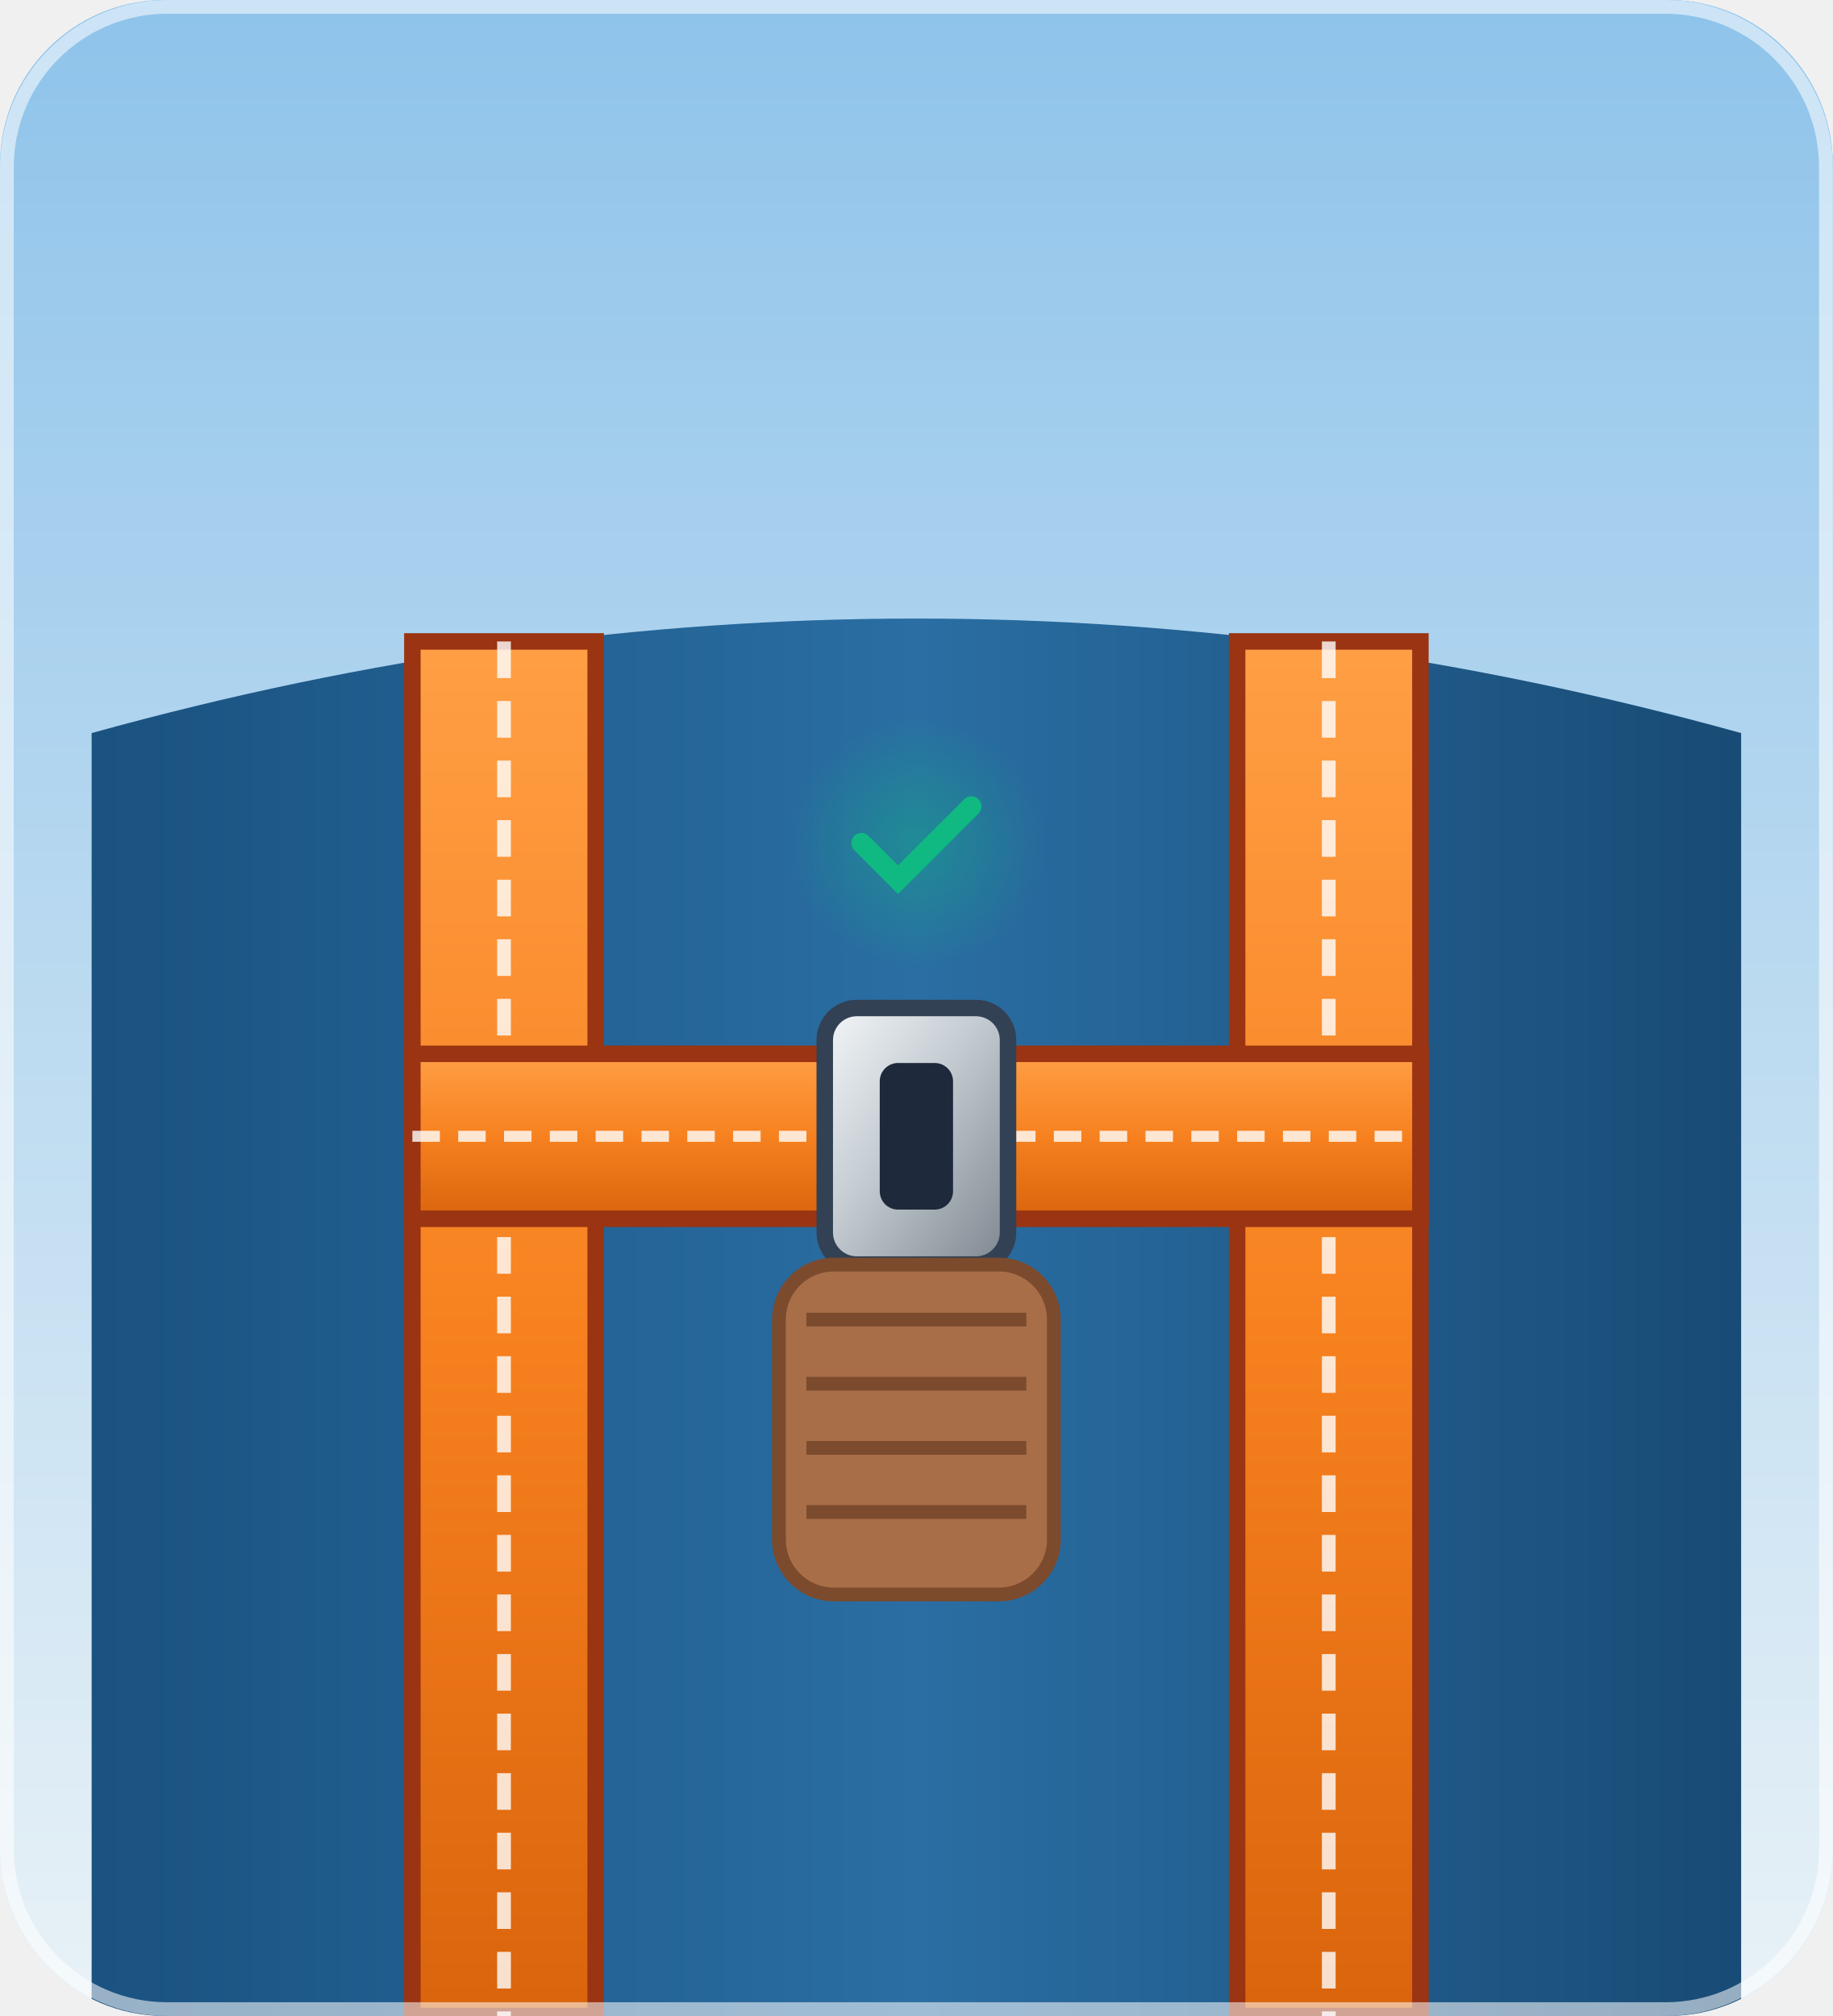
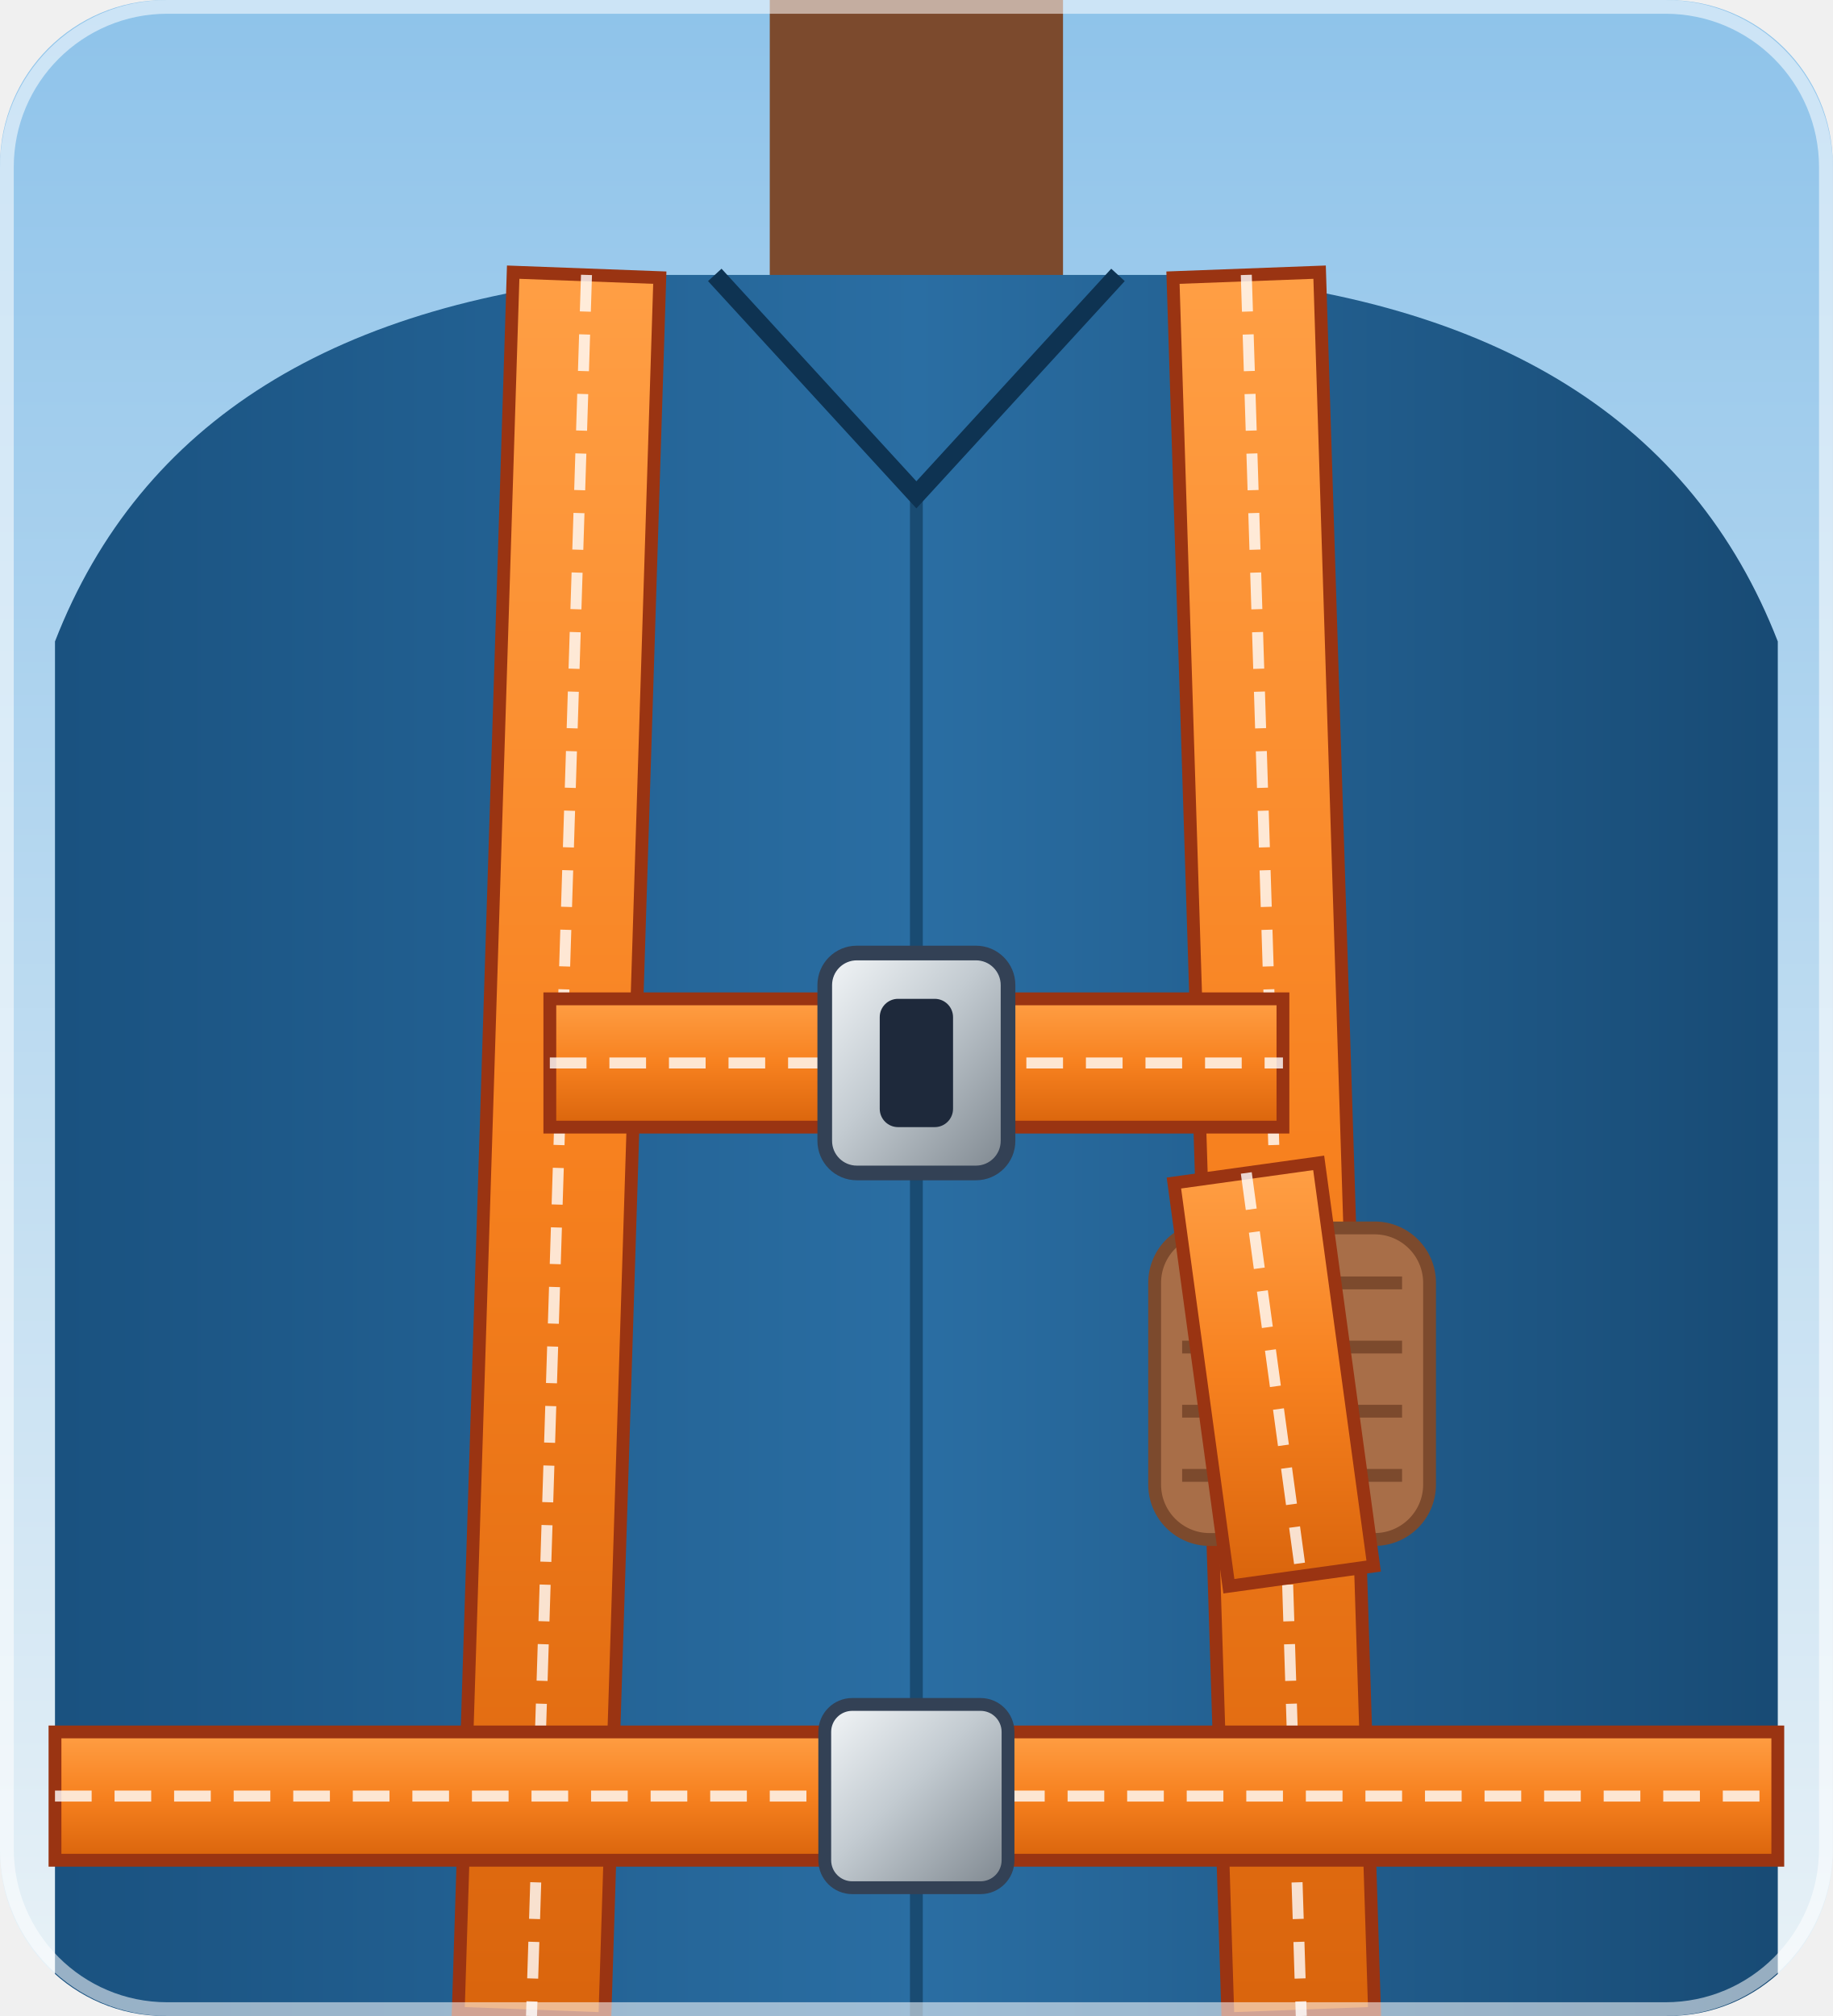
<svg xmlns="http://www.w3.org/2000/svg" viewBox="0 0 200 220" width="200" height="220">
  <defs>
    <linearGradient id="sky" x1="0" y1="0" x2="0" y2="1">
      <stop offset="0" stop-color="#8EC3EA" />
      <stop offset="1" stop-color="#E9F2F7" />
    </linearGradient>
+     <linearGradient id="storm" x1="0" y1="0" x2="0" y2="1">
+       <stop offset="0" stop-color="#1B2433" />
+       <stop offset="1" stop-color="#4A5568" />
+     </linearGradient>
    <linearGradient id="ground" x1="0" y1="0" x2="0" y2="1">
      <stop offset="0" stop-color="#CDBB93" />
      <stop offset="1" stop-color="#AF9C74" />
+     </linearGradient>
+     <linearGradient id="road" x1="0" y1="0" x2="0" y2="1">
+       <stop offset="0" stop-color="#5B6470" />
+       <stop offset="1" stop-color="#3F4650" />
    </linearGradient>
    <linearGradient id="pole" x1="0" y1="0" x2="1" y2="0">
      <stop offset="0" stop-color="#9E9B93" />
      <stop offset="0.5" stop-color="#D3D0C8" />
      <stop offset="1" stop-color="#97948C" />
    </linearGradient>
+     <linearGradient id="steelPole" x1="0" y1="0" x2="1" y2="0">
+       <stop offset="0" stop-color="#6E7780" />
+       <stop offset="0.5" stop-color="#C9D0D6" />
+       <stop offset="1" stop-color="#666F78" />
+     </linearGradient>
    <linearGradient id="steelArm" x1="0" y1="0" x2="0" y2="1">
      <stop offset="0" stop-color="#8A939B" />
      <stop offset="1" stop-color="#4F575F" />
    </linearGradient>
    <linearGradient id="porcelain" x1="0" y1="0" x2="1" y2="0">
-       <stop offset="0" stop-color="#C9D2D8" />
-       <stop offset="0.5" stop-color="#FFFFFF" />
-       <stop offset="1" stop-color="#B8C2C9" />
+       <stop offset="0" stop-color="#7A3B1E" />
+       <stop offset="0.5" stop-color="#B0643A" />
+       <stop offset="1" stop-color="#6B3219" />
    </linearGradient>
    <linearGradient id="shirt" x1="0" y1="0" x2="1" y2="0">
      <stop offset="0" stop-color="#1A5280" />
      <stop offset="0.5" stop-color="#2A6EA3" />
      <stop offset="1" stop-color="#184B75" />
    </linearGradient>
+     <linearGradient id="poly" x1="0" y1="0" x2="1" y2="1">
+       <stop offset="0" stop-color="#3E8FD6" />
+       <stop offset="0.35" stop-color="#BFE3FF" />
+       <stop offset="0.5" stop-color="#3C8AD0" />
+       <stop offset="0.75" stop-color="#A7D6FF" />
+       <stop offset="1" stop-color="#2F76B8" />
+     </linearGradient>
    <linearGradient id="webO" x1="0" y1="0" x2="0" y2="1">
      <stop offset="0" stop-color="#FF9F45" />
      <stop offset="0.5" stop-color="#F7811F" />
      <stop offset="1" stop-color="#D9640C" />
+     </linearGradient>
+     <linearGradient id="webBack" x1="0" y1="0" x2="0" y2="1">
+       <stop offset="0" stop-color="#C2560A" />
+       <stop offset="1" stop-color="#8F3C06" />
    </linearGradient>
    <linearGradient id="steel" x1="0" y1="0" x2="1" y2="1">
      <stop offset="0" stop-color="#F4F7F9" />
      <stop offset="0.45" stop-color="#C3CBD1" />
      <stop offset="1" stop-color="#7D868E" />
    </linearGradient>
    <linearGradient id="board" x1="0" y1="0" x2="1" y2="1">
      <stop offset="0" stop-color="#9A6A3C" />
      <stop offset="1" stop-color="#6E4524" />
    </linearGradient>
    <linearGradient id="paper" x1="0" y1="0" x2="0" y2="1">
      <stop offset="0" stop-color="#FFFFFF" />
      <stop offset="1" stop-color="#ECEFF2" />
    </linearGradient>
    <linearGradient id="bench" x1="0" y1="0" x2="0" y2="1">
      <stop offset="0" stop-color="#C9965E" />
      <stop offset="1" stop-color="#9E6B38" />
    </linearGradient>
+     <linearGradient id="tarp" x1="0" y1="0" x2="0" y2="1">
+       <stop offset="0" stop-color="#2F6EA6" />
+       <stop offset="1" stop-color="#1F4F7C" />
+     </linearGradient>
    <linearGradient id="rust" x1="0" y1="0" x2="1" y2="1">
      <stop offset="0" stop-color="#C46A2B" />
      <stop offset="0.5" stop-color="#9A4517" />
      <stop offset="1" stop-color="#6E2E0E" />
-     </linearGradient>
-     <linearGradient id="cone" x1="0" y1="0" x2="1" y2="0">
-       <stop offset="0" stop-color="#E65100" />
-       <stop offset="0.5" stop-color="#FF7A29" />
-       <stop offset="1" stop-color="#D84315" />
    </linearGradient>
    <linearGradient id="bootSole" x1="0" y1="0" x2="1" y2="0">
      <stop offset="0" stop-color="#111827" />
      <stop offset="0.4" stop-color="#1F2937" />
      <stop offset="1" stop-color="#0F172A" />
    </linearGradient>
    <linearGradient id="bootLug" x1="0" y1="0" x2="0" y2="1">
      <stop offset="0" stop-color="#374151" />
      <stop offset="1" stop-color="#111827" />
    </linearGradient>
    <linearGradient id="helmetDome" x1="0" y1="0" x2="0" y2="1">
      <stop offset="0" stop-color="#FEF08A" />
      <stop offset="0.25" stop-color="#FACC15" />
      <stop offset="1" stop-color="#CA8A04" />
    </linearGradient>
-     <radialGradient id="wireGlow" cx="0.5" cy="0.5" r="0.5">
-       <stop offset="0" stop-color="#FFE38A" stop-opacity="0.6" />
-       <stop offset="1" stop-color="#FFE38A" stop-opacity="0" />
-     </radialGradient>
+     <linearGradient id="glass" x1="0" y1="0" x2="1" y2="1">
+       <stop offset="0" stop-color="#E9C46A" />
+       <stop offset="1" stop-color="#C7962E" />
+     </linearGradient>
+     <linearGradient id="pvc" x1="0" y1="0" x2="0" y2="1">
+       <stop offset="0" stop-color="#E5E7EB" />
+       <stop offset="0.5" stop-color="#9CA3AF" />
+       <stop offset="1" stop-color="#D1D5DB" />
+     </linearGradient>
+     <linearGradient id="water" x1="0" y1="0" x2="0" y2="1">
+       <stop offset="0" stop-color="#7FB8D8" />
+       <stop offset="1" stop-color="#3F7FA6" />
+     </linearGradient>
+     <linearGradient id="car" x1="0" y1="0" x2="0" y2="1">
+       <stop offset="0" stop-color="#E04848" />
+       <stop offset="1" stop-color="#9E1F1F" />
+     </linearGradient>
    <radialGradient id="flash" cx="0.5" cy="0.5" r="0.5">
-       <stop offset="0" stop-color="#FFFFFF" stop-opacity="0.85" />
-       <stop offset="0.4" stop-color="#FFF4B0" stop-opacity="0.45" />
+       <stop offset="0" stop-color="#FFFFFF" stop-opacity="0.9" />
+       <stop offset="0.4" stop-color="#FFF4B0" stop-opacity="0.5" />
      <stop offset="1" stop-color="#FFF4B0" stop-opacity="0" />
-     </radialGradient>
-     <radialGradient id="hazardGlow" cx="0.5" cy="0.5" r="0.5">
-       <stop offset="0" stop-color="#EF4444" stop-opacity="0.55" />
-       <stop offset="0.7" stop-color="#EF4444" stop-opacity="0.15" />
-       <stop offset="1" stop-color="#EF4444" stop-opacity="0" />
-     </radialGradient>
-     <radialGradient id="safeGlow" cx="0.5" cy="0.5" r="0.5">
-       <stop offset="0" stop-color="#10B981" stop-opacity="0.4" />
-       <stop offset="1" stop-color="#10B981" stop-opacity="0" />
    </radialGradient>
    <clipPath id="card">
      <rect x="0" y="0" width="200" height="220" rx="18" />
    </clipPath>
  </defs>
  <g clip-path="url(#card)">
    <rect width="200" height="220" fill="url(#sky)" />
-     <rect width="200" height="220" fill="url(#sky)" />
-     <path d="M10 220 L10 80 Q100 55 190 80 L190 220 Z" fill="url(#shirt)" />
-     <rect x="45" y="70" width="20" height="150" fill="url(#webO)" stroke="#9A3412" stroke-width="1.8" />
-     <line x1="55" y1="70" x2="55" y2="220" stroke="#FFFFFF" stroke-width="1.5" stroke-dasharray="4 2.5" opacity="0.8" />
-     <rect x="135" y="70" width="20" height="150" fill="url(#webO)" stroke="#9A3412" stroke-width="1.8" />
-     <line x1="145" y1="70" x2="145" y2="220" stroke="#FFFFFF" stroke-width="1.5" stroke-dasharray="4 2.5" opacity="0.8" />
-     <rect x="45" y="115" width="110" height="18" fill="url(#webO)" stroke="#9A3412" stroke-width="1.8" />
-     <line x1="45" y1="124" x2="155" y2="124" stroke="#FFFFFF" stroke-width="1.2" stroke-dasharray="3 2" opacity="0.8" />
-     <rect x="90" y="110" width="20" height="28" rx="3.5" fill="url(#steel)" stroke="#334155" stroke-width="1.8" />
-     <rect x="96" y="116" width="8" height="16" rx="2" fill="#1E293B" />
-     <rect x="85" y="138" width="30" height="36" rx="6" fill="#A86E48" stroke="#7C4A2D" stroke-width="1.5" />
-     <line x1="88" y1="144" x2="112" y2="144" stroke="#7C4A2D" stroke-width="1.5" />
-     <line x1="88" y1="151" x2="112" y2="151" stroke="#7C4A2D" stroke-width="1.5" />
-     <line x1="88" y1="158" x2="112" y2="158" stroke="#7C4A2D" stroke-width="1.5" />
-     <line x1="88" y1="165" x2="112" y2="165" stroke="#7C4A2D" stroke-width="1.5" />
-     <circle cx="100" cy="92" r="14" fill="url(#safeGlow)" />
-     <path d="M94 92 L98 96 L106 88" stroke="#10B981" stroke-width="2.2" fill="none" stroke-linecap="round" />
+     <rect x="84" y="0" width="32" height="40" fill="#7C4A2D" />
+     <path d="M6 220 L6 70 Q20 34 70 30 L130 30 Q180 34 194 70 L194 220 Z" fill="url(#shirt)" />
+     <path d="M78 30 L100 54 L122 30" fill="none" stroke="#0E3352" stroke-width="2" />
+     <line x1="100" y1="54" x2="100" y2="220" stroke="#0E3352" stroke-width="1.4" opacity="0.6" />
+     <polygon points="56 29.7 50 219.7 66 220.3 72 30.3" fill="url(#webO)" stroke="#9A3412" stroke-width="1.4" />
+     <line x1="64" y1="30" x2="58" y2="220" stroke="#FFFFFF" stroke-width="1.2" stroke-dasharray="4 2.5" opacity="0.8" />
+     <polygon points="128 30.3 134 220.3 150 219.7 144 29.7" fill="url(#webO)" stroke="#9A3412" stroke-width="1.4" />
+     <line x1="136" y1="30" x2="142" y2="220" stroke="#FFFFFF" stroke-width="1.2" stroke-dasharray="4 2.5" opacity="0.8" />
+     <polygon points="60 123 140 123 140 109 60 109" fill="url(#webO)" stroke="#9A3412" stroke-width="1.4" />
+     <line x1="60" y1="116" x2="140" y2="116" stroke="#FFFFFF" stroke-width="1.2" stroke-dasharray="4 2.5" opacity="0.8" />
+     <rect x="90" y="104" width="20" height="24" rx="3.5" fill="url(#steel)" stroke="#334155" stroke-width="1.6" />
+     <rect x="96" y="109" width="8" height="14" rx="2" fill="#1E293B" />
+     <polygon points="6 203 194 203 194 189 6 189" fill="url(#webO)" stroke="#9A3412" stroke-width="1.4" />
+     <line x1="6" y1="196" x2="194" y2="196" stroke="#FFFFFF" stroke-width="1.2" stroke-dasharray="4 2.5" opacity="0.8" />
+     <rect x="90" y="186" width="20" height="20" rx="3" fill="url(#steel)" stroke="#334155" stroke-width="1.4" />
+     <rect x="126" y="134" width="30" height="34" rx="6" fill="#A86E48" stroke="#7C4A2D" stroke-width="1.4" />
+     <line x1="129" y1="140" x2="153" y2="140" stroke="#7C4A2D" stroke-width="1.4" />
+     <line x1="129" y1="147" x2="153" y2="147" stroke="#7C4A2D" stroke-width="1.4" />
+     <line x1="129" y1="154" x2="153" y2="154" stroke="#7C4A2D" stroke-width="1.4" />
+     <line x1="129" y1="161" x2="153" y2="161" stroke="#7C4A2D" stroke-width="1.4" />
+     <polygon points="128.1 129.1 134.1 173.1 149.9 170.9 143.9 126.9" fill="url(#webO)" stroke="#9A3412" stroke-width="1.4" />
+     <line x1="136" y1="128" x2="142" y2="172" stroke="#FFFFFF" stroke-width="1.2" stroke-dasharray="4 2.5" opacity="0.8" />
  </g>
  <rect x="0.75" y="0.75" width="198.5" height="218.5" rx="17.5" fill="none" stroke="#FFFFFF" stroke-opacity="0.55" stroke-width="1.5" />
</svg>
